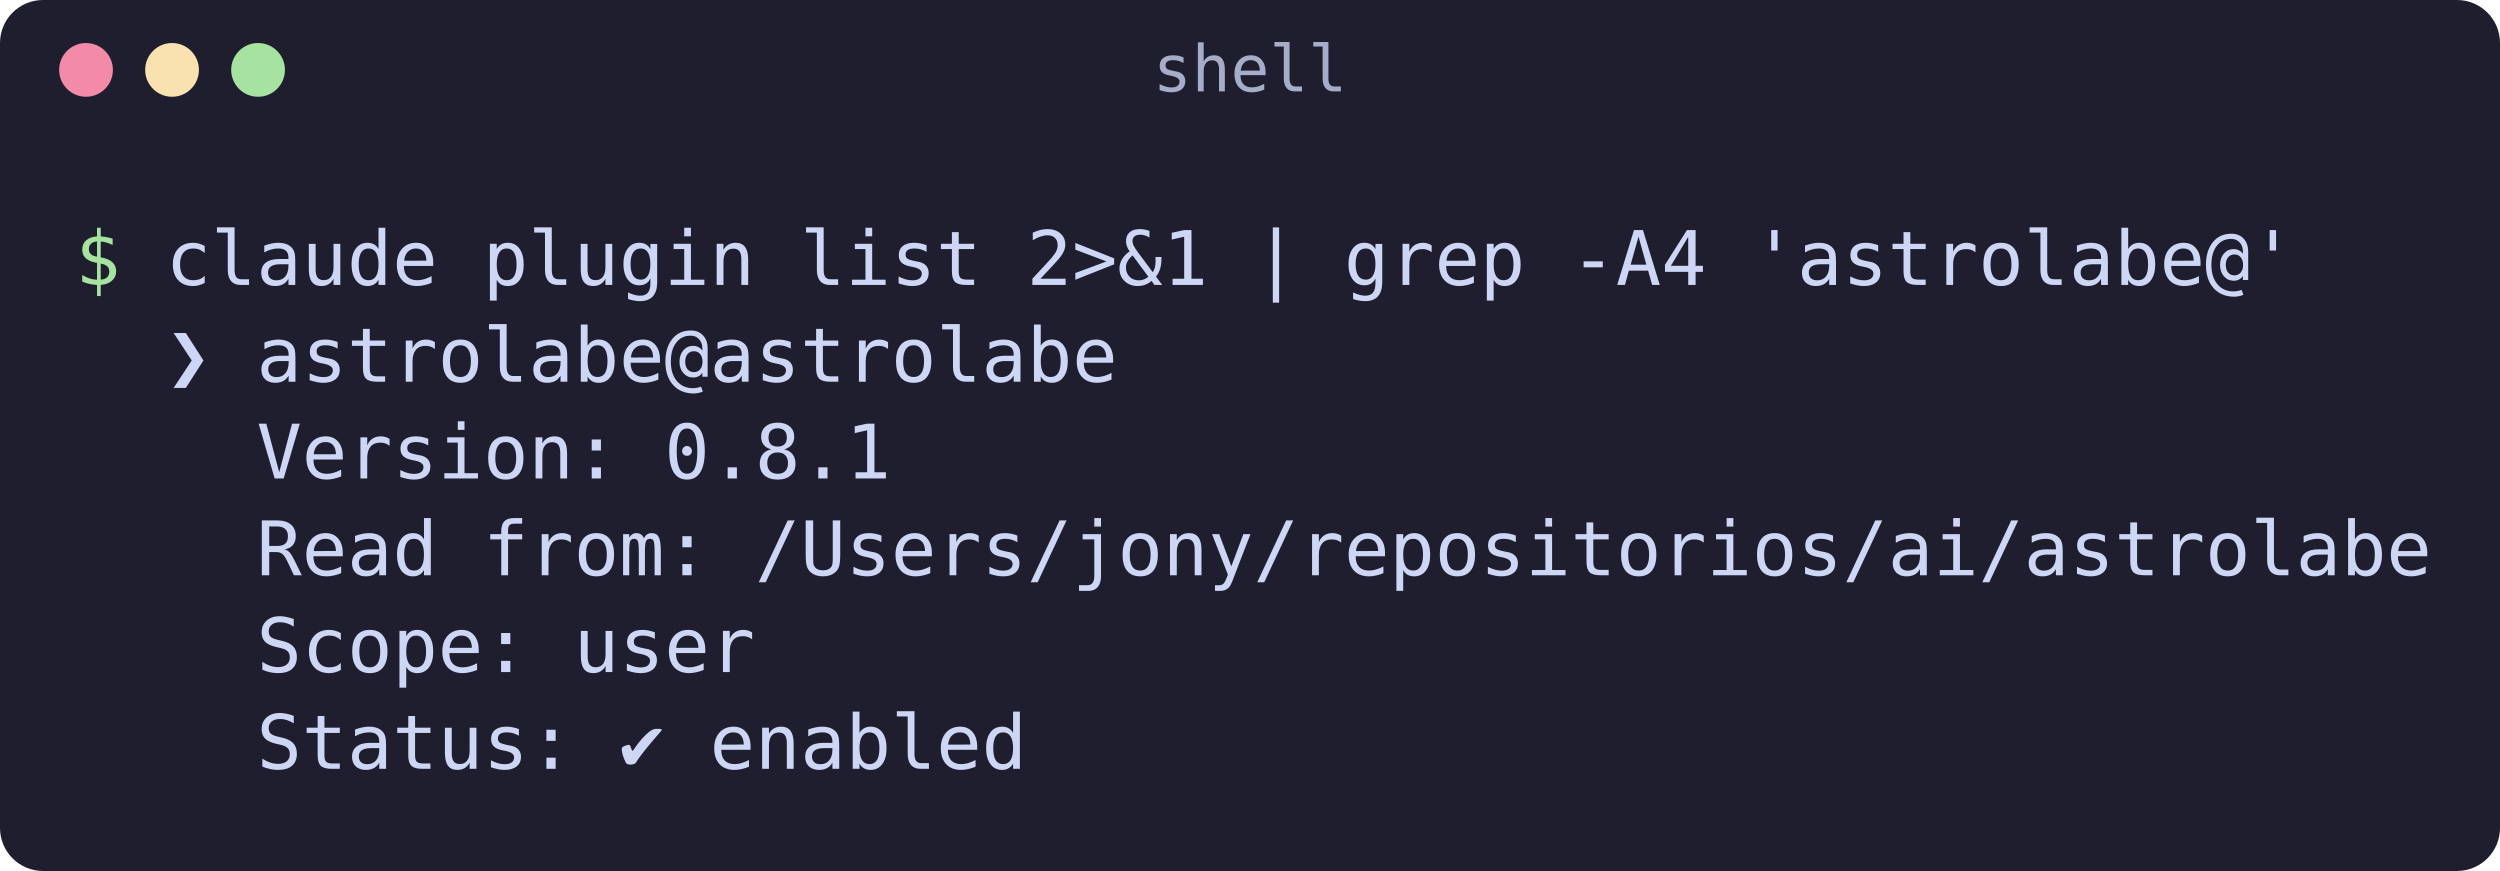
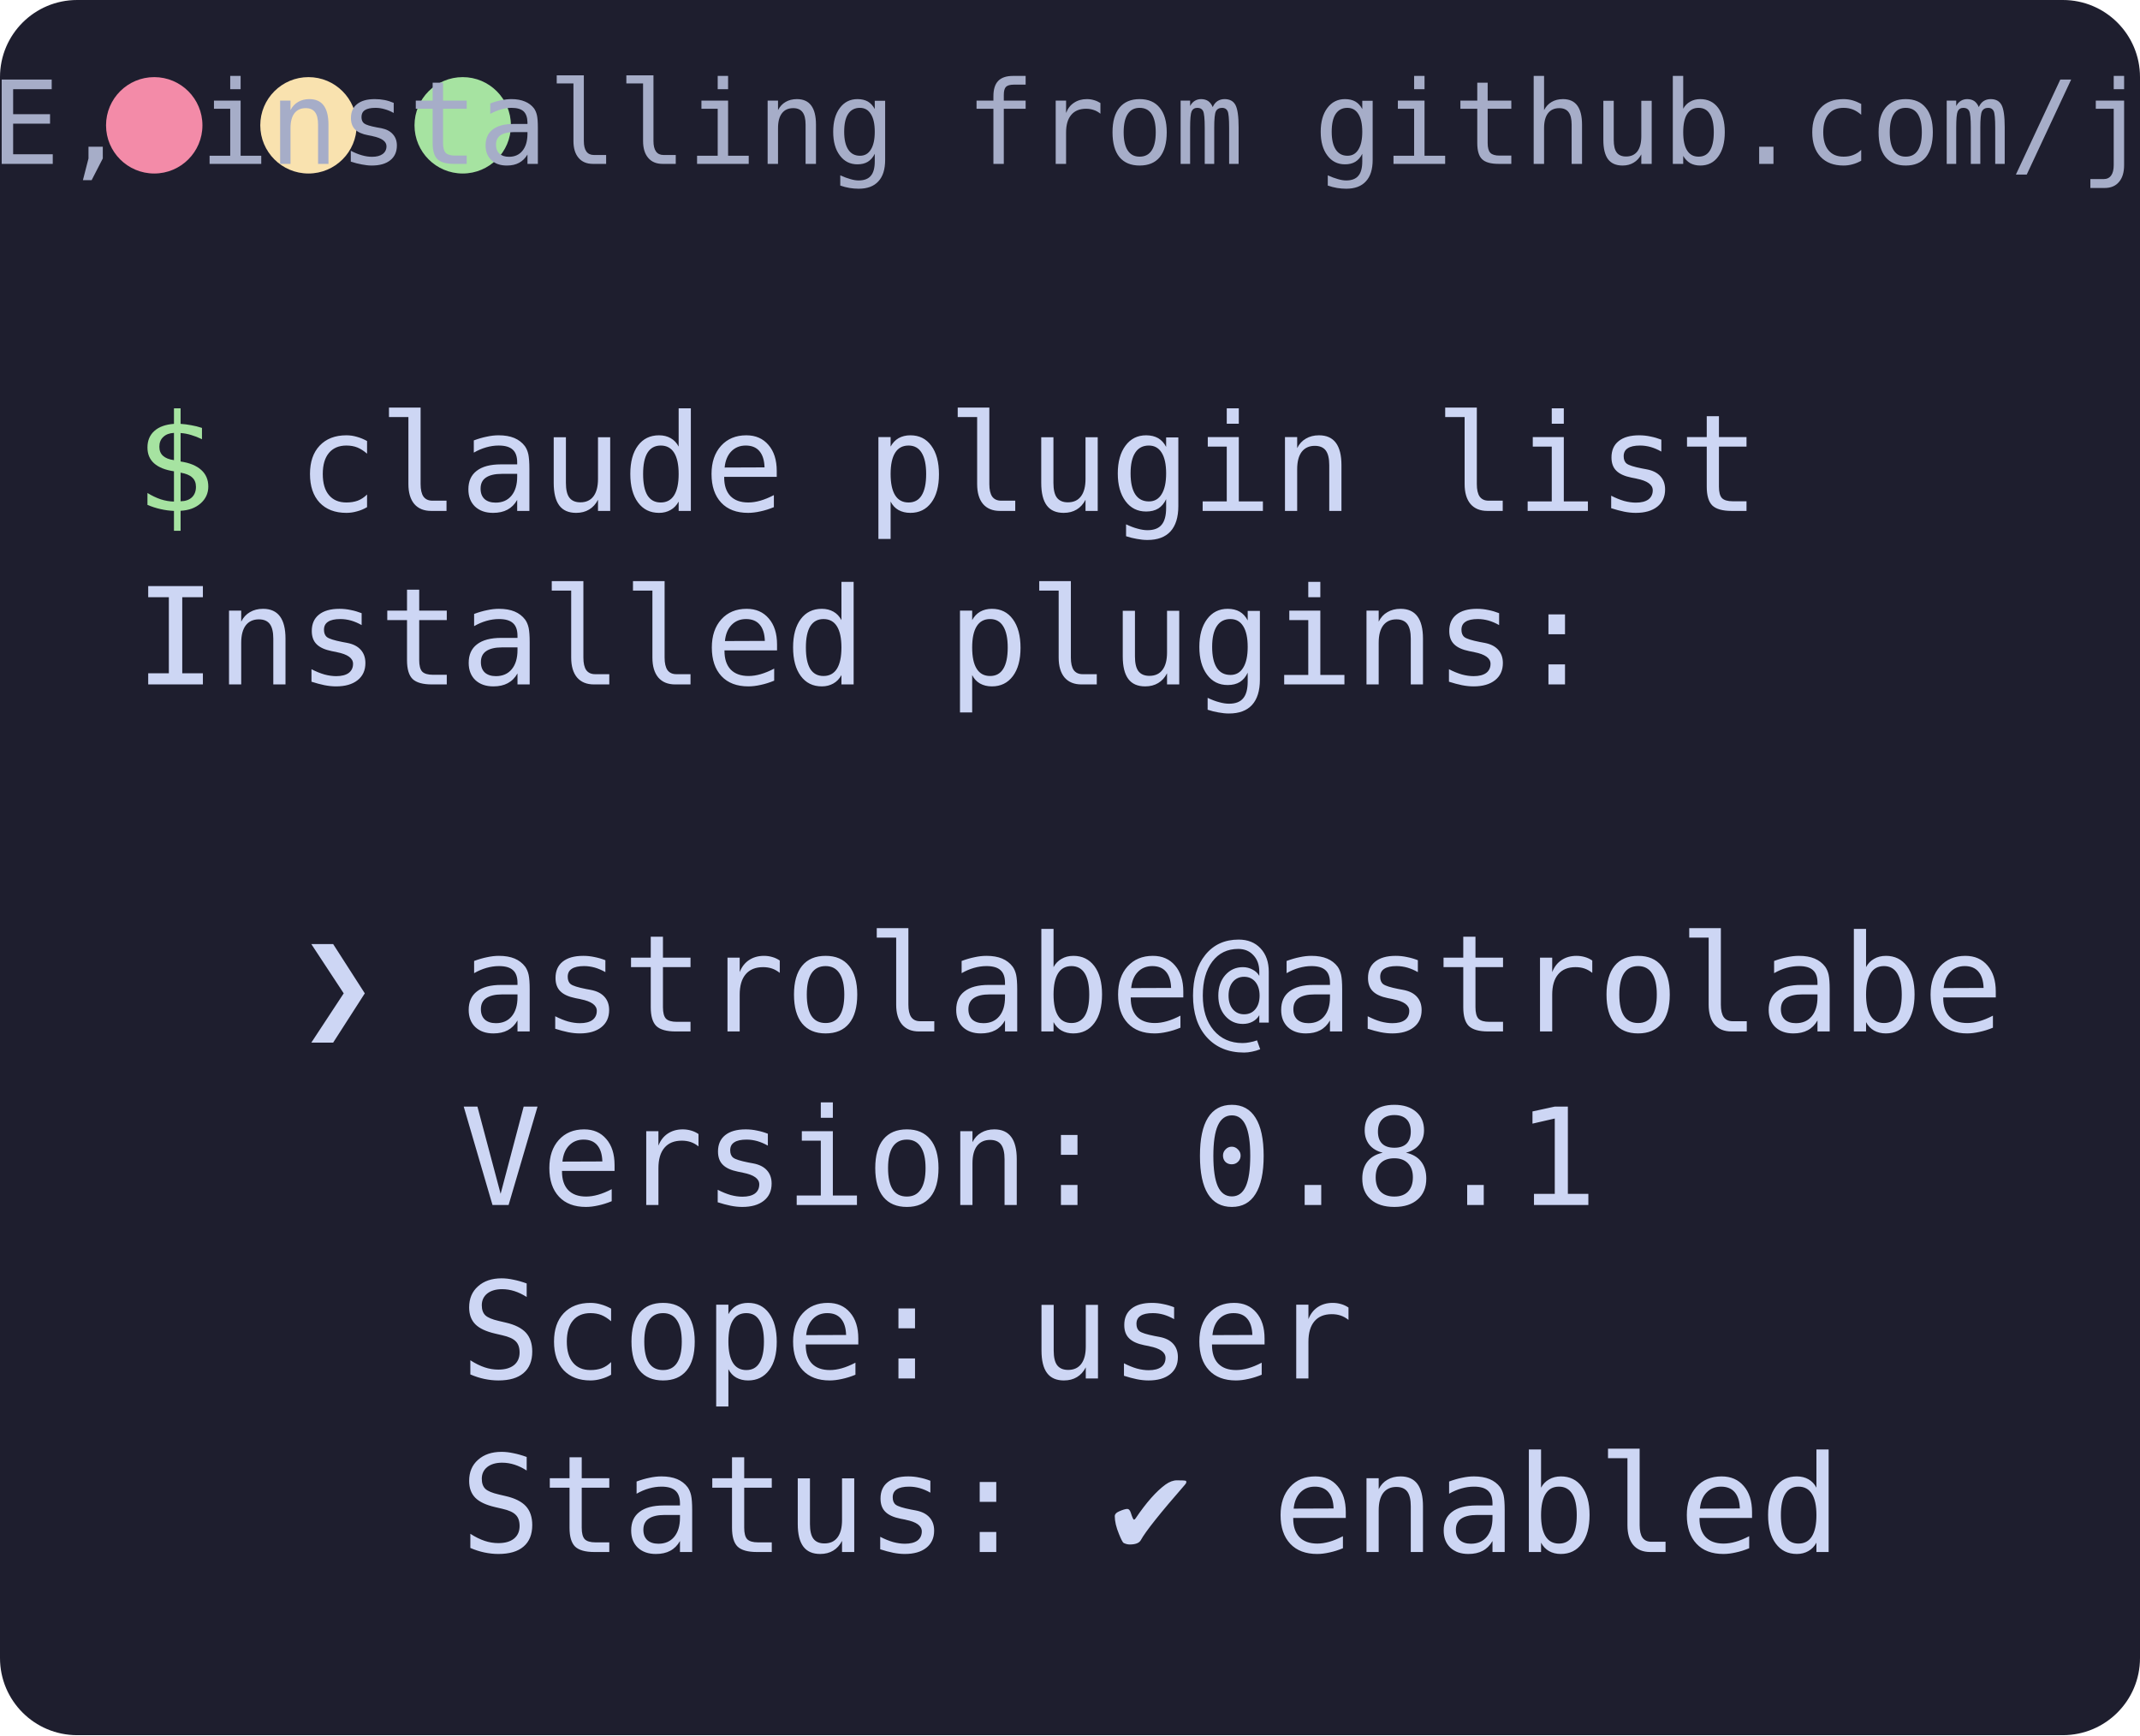
- <svg xmlns="http://www.w3.org/2000/svg" width="465" height="162" viewBox="0 0 465 162" font-family="ui-monospace, 'SF Mono', Menlo, Consolas, monospace" font-size="14">
-   <rect width="465" height="162" rx="8" fill="#1e1e2e" />
+ <svg xmlns="http://www.w3.org/2000/svg" width="222" height="180" viewBox="0 0 222 180" font-family="ui-monospace, 'SF Mono', Menlo, Consolas, monospace" font-size="14">
+   <rect width="222" height="180" rx="8" fill="#1e1e2e" />
  <circle cx="16" cy="13" r="5" fill="#f38ba8" />
  <circle cx="32" cy="13" r="5" fill="#f9e2af" />
  <circle cx="48" cy="13" r="5" fill="#a6e3a1" />
-   <text x="232.5" y="17" fill="#a6adc8" font-size="12" text-anchor="middle">shell</text>
+   <text x="111" y="17" fill="#a6adc8" font-size="12" text-anchor="middle">shell (clean HOME, installing from github.com/jonyfs/astrolabe)</text>
  <text x="14.0" y="53" fill="rgb(166,227,161)" xml:space="preserve" textLength="8.4" lengthAdjust="spacingAndGlyphs">$</text>
-   <text x="22.4" y="53" fill="#cdd6f4" xml:space="preserve" textLength="403.2" lengthAdjust="spacingAndGlyphs"> claude plugin list 2&gt;&amp;1 | grep -A4 'astrolabe@'</text>
-   <text x="14.0" y="71" fill="#cdd6f4" xml:space="preserve" textLength="193.2" lengthAdjust="spacingAndGlyphs">  ❯ astrolabe@astrolabe</text>
-   <text x="14.0" y="89" fill="#cdd6f4" xml:space="preserve" textLength="151.2" lengthAdjust="spacingAndGlyphs">    Version: 0.8.1</text>
-   <text x="14.0" y="107" fill="#cdd6f4" xml:space="preserve" textLength="436.8" lengthAdjust="spacingAndGlyphs">    Read from: /Users/jony/repositorios/ai/astrolabe</text>
-   <text x="14.0" y="125" fill="#cdd6f4" xml:space="preserve" textLength="126.0" lengthAdjust="spacingAndGlyphs">    Scope: user</text>
-   <text x="14.0" y="143" fill="#cdd6f4" xml:space="preserve" textLength="176.4" lengthAdjust="spacingAndGlyphs">    Status: ✔ enabled</text>
+   <text x="22.4" y="53" fill="#cdd6f4" xml:space="preserve" textLength="159.6" lengthAdjust="spacingAndGlyphs"> claude plugin list</text>
+   <text x="14.0" y="71" fill="#cdd6f4" xml:space="preserve" textLength="151.2" lengthAdjust="spacingAndGlyphs">Installed plugins:</text>
+   <text x="14.0" y="107" fill="#cdd6f4" xml:space="preserve" textLength="193.2" lengthAdjust="spacingAndGlyphs">  ❯ astrolabe@astrolabe</text>
+   <text x="14.0" y="125" fill="#cdd6f4" xml:space="preserve" textLength="151.2" lengthAdjust="spacingAndGlyphs">    Version: 0.8.1</text>
+   <text x="14.0" y="143" fill="#cdd6f4" xml:space="preserve" textLength="126.0" lengthAdjust="spacingAndGlyphs">    Scope: user</text>
+   <text x="14.0" y="161" fill="#cdd6f4" xml:space="preserve" textLength="176.4" lengthAdjust="spacingAndGlyphs">    Status: ✔ enabled</text>
</svg>
